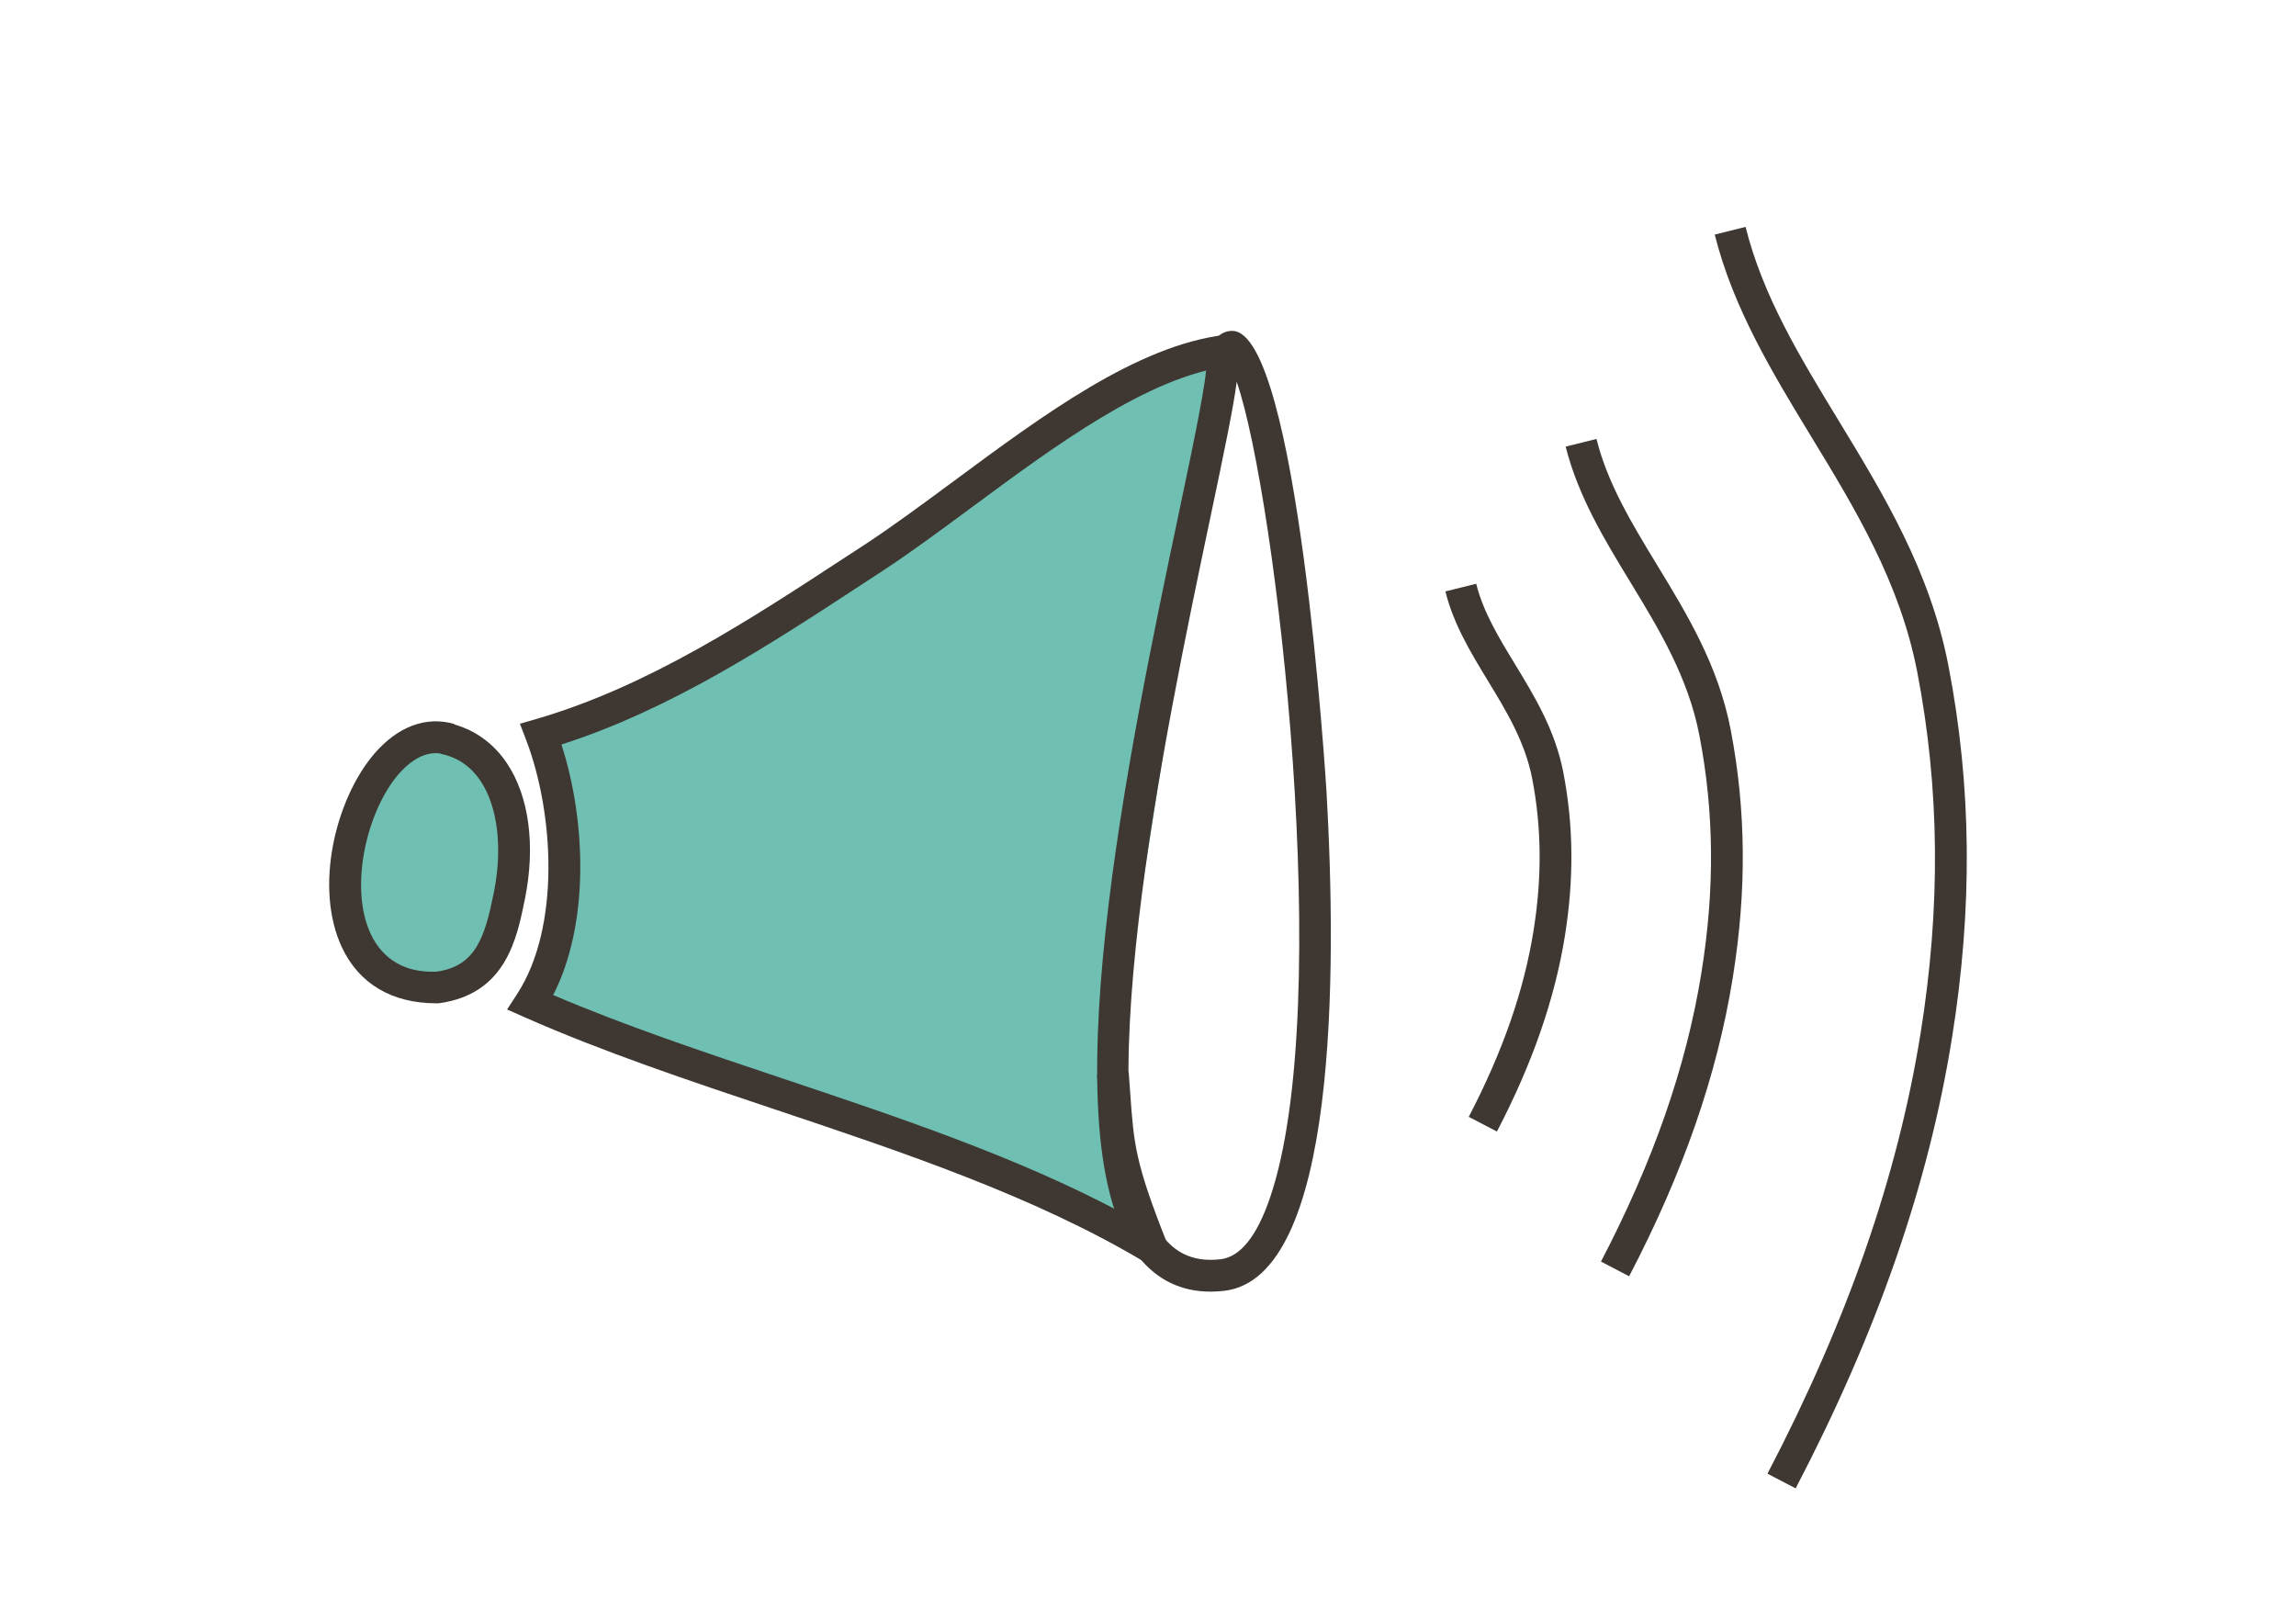
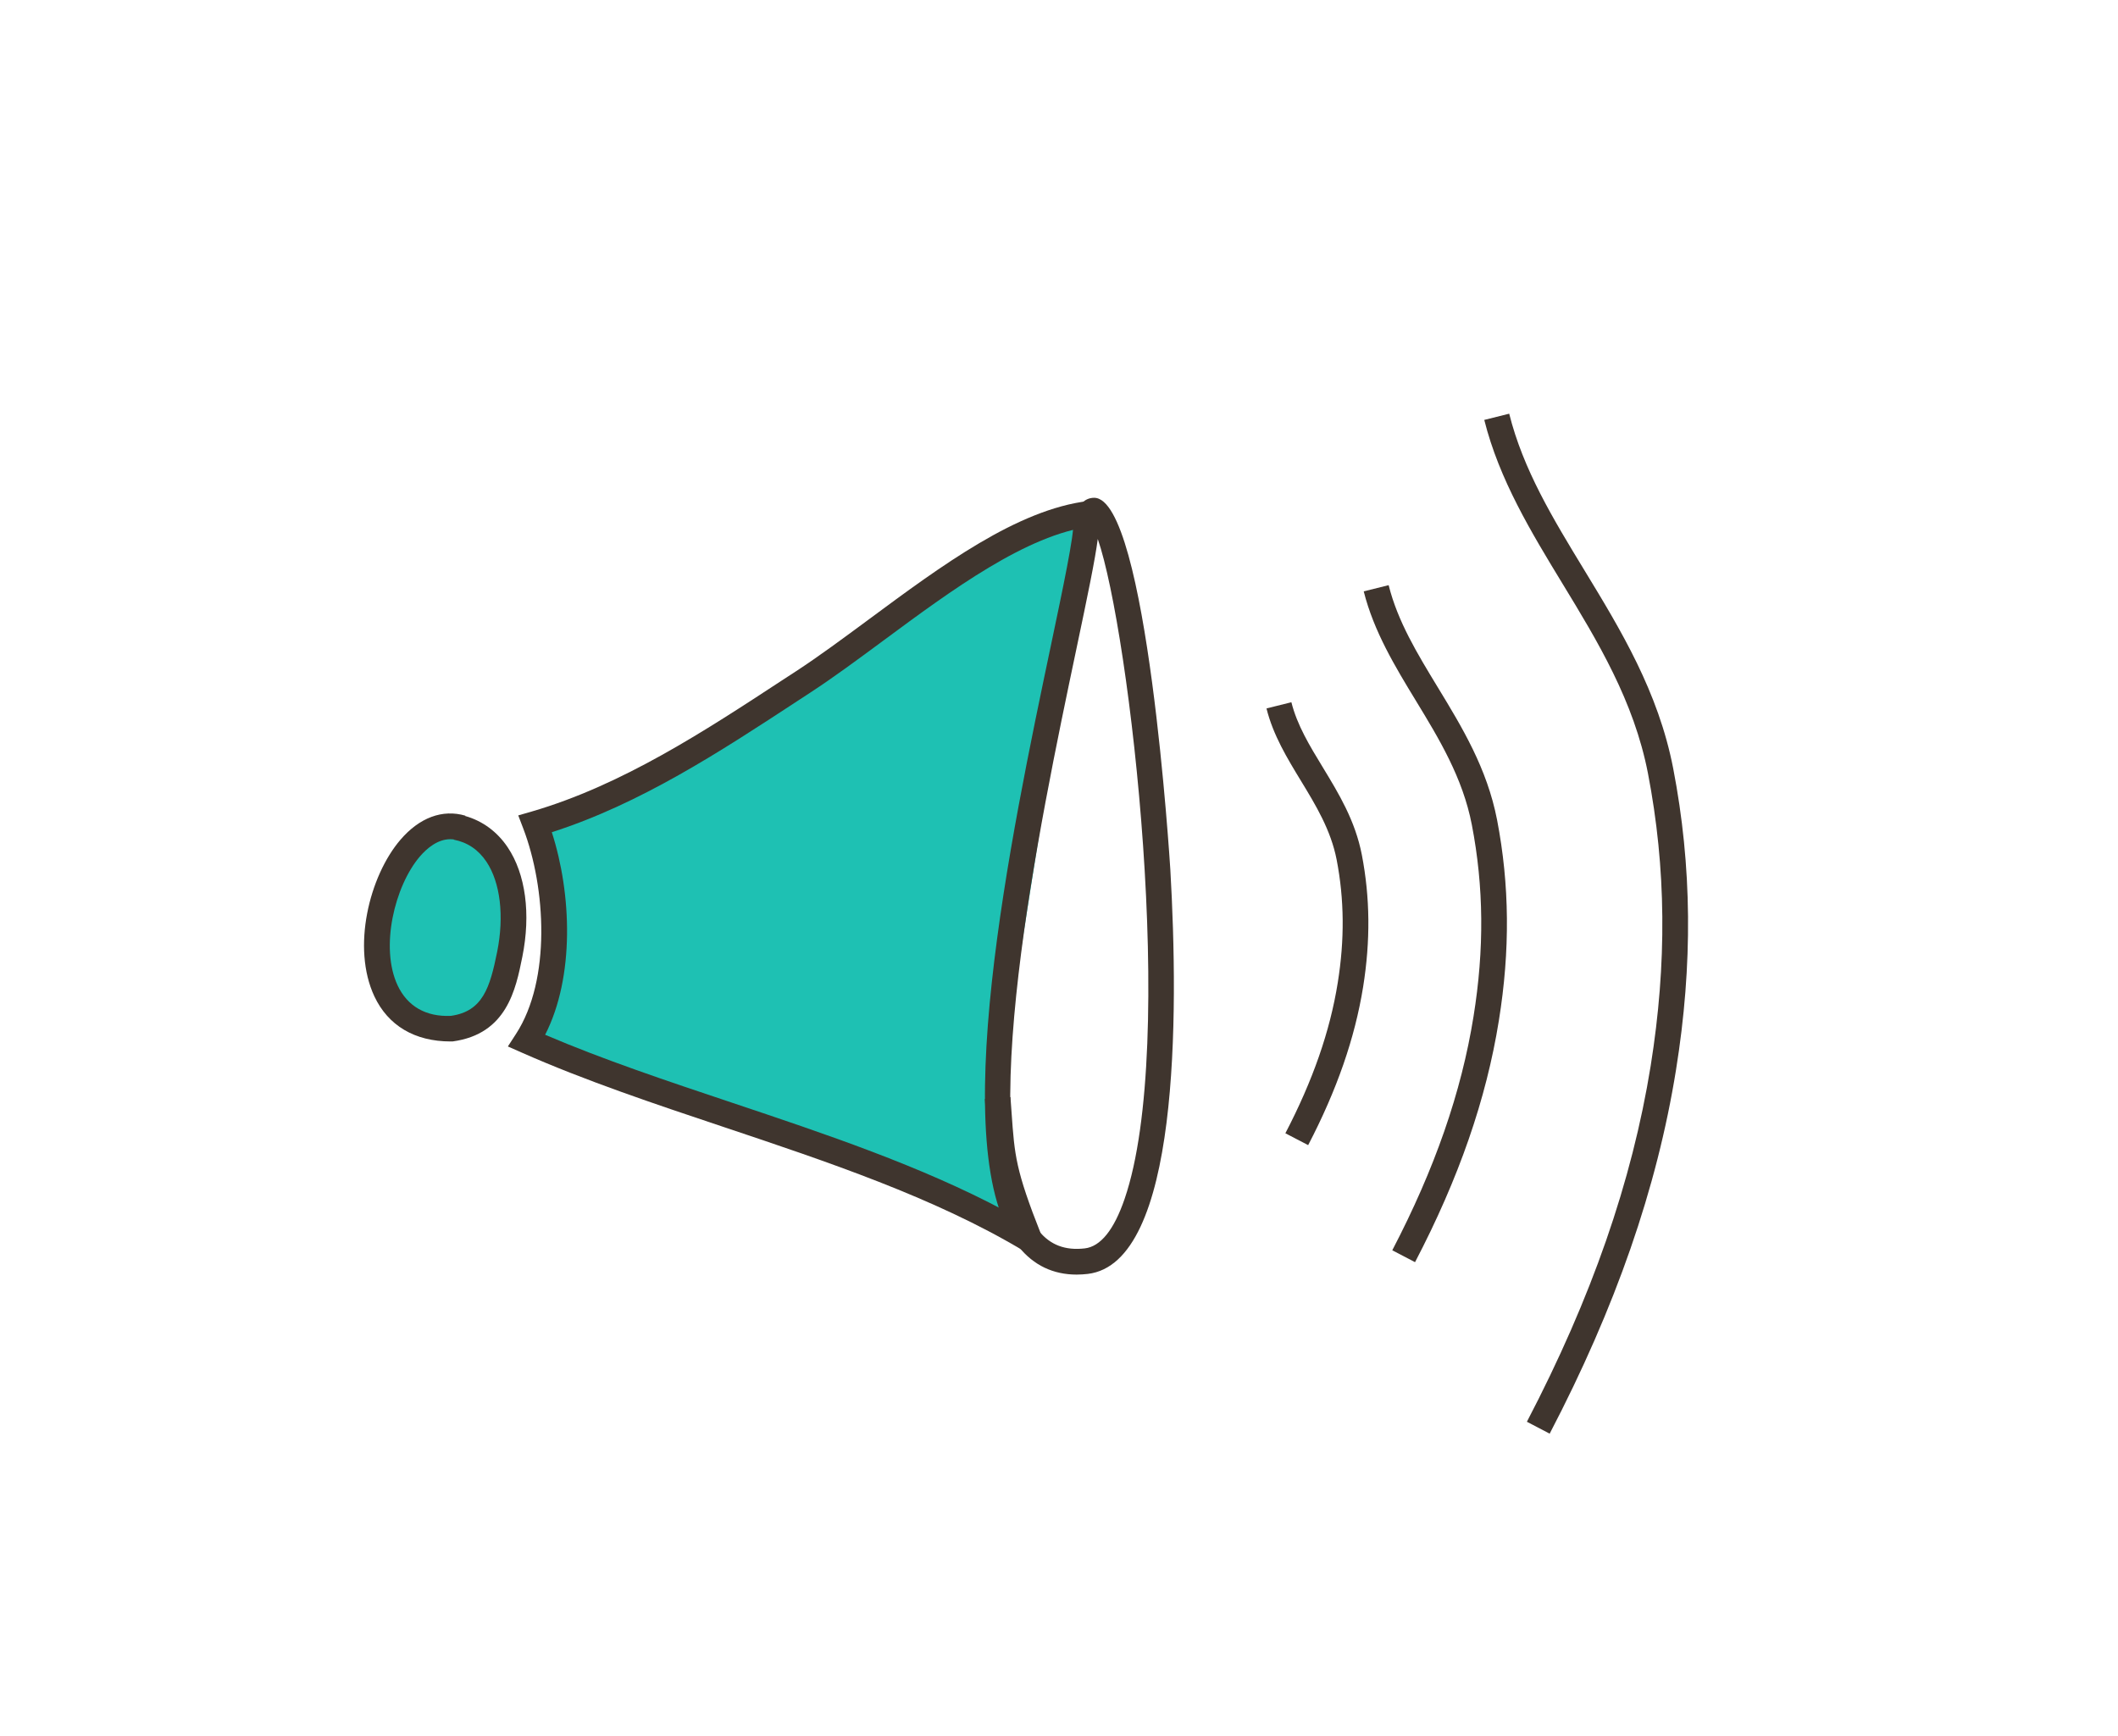
- <svg xmlns="http://www.w3.org/2000/svg" width="145.492" height="101.995" viewBox="0 0 145.492 101.995">
-   <path fill="#3F3832" d="M113.786 94.313L112 93.381c5.069-9.713 8.242-18.836 9.701-27.891 1.286-8.023 1.218-15.522-.214-22.931-1.099-5.665-3.946-10.345-6.703-14.873-2.434-4.002-4.953-8.139-6.125-12.821l1.954-.488c1.096 4.384 3.424 8.212 5.89 12.263 2.85 4.683 5.795 9.521 6.963 15.536 1.478 7.645 1.55 15.374.22 23.634-1.491 9.272-4.73 18.595-9.9 28.503z" />
-   <path fill="#3F3832" d="M103.234 80.872l-1.784-.931c3.329-6.384 5.414-12.377 6.368-18.326.849-5.26.806-10.173-.134-15.028-.71-3.679-2.577-6.748-4.383-9.716-1.623-2.665-3.297-5.424-4.089-8.571l1.953-.486c.712 2.847 2.241 5.356 3.857 8.015 1.896 3.115 3.857 6.339 4.641 10.378.982 5.089 1.028 10.233.141 15.729-.987 6.164-3.137 12.36-6.57 18.936zM94.857 71.7l-1.786-.93c2.15-4.13 3.496-7.985 4.105-11.796.543-3.379.515-6.532-.086-9.643-.453-2.329-1.647-4.29-2.803-6.19-1.068-1.756-2.174-3.567-2.696-5.666l1.952-.485c.45 1.797 1.428 3.404 2.463 5.103 1.247 2.053 2.54 4.175 3.059 6.857.646 3.346.679 6.726.101 10.345-.65 4.025-2.057 8.082-4.309 12.405z" />
-   <path fill="#6FC0B2" d="M77.733 22.22c-7.215.88-15.608 8.7-22.444 13.171-6.606 4.316-13.416 8.922-21.011 11.131 1.86 4.861 2.33 12.396-.66 17.004 12.34 5.462 27.722 8.592 39.372 15.547-2.286-5.779-2.139-6.672-2.472-11.064" />
-   <path fill="#3F3832" d="M75.013 81.451l-2.54-1.514c-6.926-4.136-15.32-6.943-23.439-9.662-5.344-1.787-10.873-3.639-15.822-5.831l-1.079-.477.642-.99c2.747-4.232 2.339-11.452.562-16.097l-.391-1.021 1.049-.302c7.066-2.057 13.506-6.271 19.728-10.349l1.015-.66c1.798-1.176 3.688-2.576 5.693-4.057 5.713-4.227 11.622-8.596 17.179-9.271l.245 1.995c-5.032.616-10.98 5.016-16.229 8.896-2.027 1.498-3.943 2.917-5.787 4.121l-1.011.661c-6.053 3.967-12.307 8.059-19.251 10.283 1.556 4.819 1.8 11.335-.524 15.875 4.573 1.952 9.465 3.589 14.621 5.315 7.302 2.445 14.822 4.961 21.396 8.467-1.169-3.297-1.268-4.689-1.467-7.526l-.086-1.224 2.006-.149.089 1.229c.236 3.354.313 4.484 2.314 9.537l1.087 2.751z" />
-   <path fill="#6FC0B2" d="M28.077 46.771c3.81.729 5.16 5.225 4.204 9.971-.52 2.591-1.134 5.361-4.601 5.834-9.945.148-5.381-17.55.837-15.73" />
-   <path fill="#3F3832" d="M27.647 63.575c-2.826 0-4.902-1.254-5.974-3.531-1.796-3.825-.396-9.433 2.038-12.274 1.492-1.742 3.301-2.413 5.088-1.891l-.009.026c1.362.387 2.506 1.229 3.328 2.451 1.409 2.095 1.825 5.225 1.15 8.583-.515 2.557-1.215 6.055-5.454 6.633-.054.003-.113.003-.167.003zm-.022-15.851c-.991 0-1.827.704-2.388 1.354-1.977 2.313-3.143 7.126-1.741 10.111.758 1.608 2.192 2.47 4.171 2.38 2.498-.349 3.064-2.217 3.628-5.023.563-2.8.247-5.439-.847-7.065-.629-.938-1.488-1.516-2.559-1.721l.003-.021a2.162 2.162 0 0 0-.267-.015z" />
+ <svg xmlns="http://www.w3.org/2000/svg" id="Capa_1" width="166" height="136" viewBox="0 0 166 136">
+   <style>.st0{fill:#1ec1b3}.st1{fill:#3f352e}</style>
+   <path class="st1" d="M121.457 112.359l-1.785-.933c5.069-9.713 8.242-18.836 9.701-27.891 1.286-8.023 1.218-15.522-.214-22.931-1.099-5.665-3.946-10.345-6.703-14.873-2.434-4.002-4.953-8.139-6.125-12.821l1.954-.488c1.096 4.384 3.424 8.212 5.89 12.263 2.85 4.683 5.795 9.521 6.963 15.536 1.478 7.645 1.55 15.374.22 23.634-1.492 9.273-4.731 18.596-9.901 28.504z" />
+   <path class="st1" d="M110.905 98.918l-1.784-.931c3.329-6.384 5.414-12.377 6.368-18.326.849-5.26.806-10.173-.134-15.028-.71-3.679-2.577-6.748-4.383-9.716-1.623-2.665-3.297-5.424-4.089-8.571l1.953-.486c.712 2.847 2.241 5.356 3.857 8.015 1.896 3.115 3.857 6.339 4.641 10.378.982 5.089 1.028 10.233.141 15.729-.987 6.164-3.136 12.36-6.57 18.936zM102.528 89.746l-1.786-.93c2.15-4.13 3.496-7.985 4.105-11.796.543-3.379.515-6.532-.086-9.643-.453-2.329-1.647-4.29-2.803-6.19-1.068-1.756-2.174-3.567-2.696-5.666l1.952-.485c.45 1.797 1.428 3.404 2.463 5.103 1.247 2.053 2.54 4.175 3.059 6.857.646 3.346.679 6.726.101 10.345-.649 4.025-2.057 8.082-4.309 12.405z" />
+   <path class="st0" d="M85.404 40.266c-7.215.88-15.608 8.7-22.444 13.171-6.606 4.316-13.416 8.922-21.011 11.131 1.86 4.861 2.33 12.396-.66 17.004 12.34 5.462 27.722 8.592 39.372 15.547-2.286-5.779-2.139-6.672-2.472-11.064" />
+   <path class="st1" d="M82.685 99.497l-2.54-1.514c-6.926-4.136-15.32-6.943-23.439-9.662-5.344-1.787-10.873-3.639-15.822-5.831l-1.079-.477.642-.99c2.747-4.232 2.339-11.452.562-16.097l-.391-1.021 1.049-.302c7.066-2.057 13.506-6.271 19.728-10.349l1.015-.66c1.798-1.176 3.688-2.576 5.693-4.057 5.713-4.227 11.622-8.596 17.179-9.271l.245 1.995c-5.032.616-10.98 5.016-16.229 8.896-2.027 1.498-3.943 2.917-5.787 4.121l-1.011.661c-6.053 3.967-12.307 8.059-19.251 10.283 1.556 4.819 1.8 11.335-.524 15.875 4.573 1.952 9.465 3.589 14.621 5.315 7.302 2.445 14.822 4.961 21.396 8.467-1.169-3.297-1.268-4.689-1.467-7.526l-.086-1.224 2.006-.149.089 1.229c.236 3.354.313 4.484 2.314 9.537l1.087 2.751z" />
+   <path class="st0" d="M35.748 64.817c3.81.729 5.16 5.225 4.204 9.971-.52 2.591-1.134 5.361-4.601 5.834-9.945.148-5.381-17.55.837-15.73" />
+   <path class="st1" d="M35.318 81.621c-2.826 0-4.902-1.254-5.974-3.531-1.796-3.825-.396-9.433 2.038-12.274 1.492-1.742 3.301-2.413 5.088-1.891l-.009.026c1.362.387 2.506 1.229 3.328 2.451 1.409 2.095 1.825 5.225 1.15 8.583-.515 2.557-1.215 6.055-5.454 6.633-.053.003-.113.003-.167.003zm-.022-15.851c-.991 0-1.827.704-2.388 1.354-1.977 2.313-3.143 7.126-1.741 10.111.758 1.608 2.192 2.47 4.171 2.38 2.498-.349 3.064-2.217 3.628-5.023.563-2.8.247-5.439-.847-7.065-.629-.938-1.488-1.516-2.559-1.721l.003-.021a1.964 1.964 0 0 0-.267-.015z" />
  <g>
-     <path fill="#3F3832" d="M76.715 81.846c-1.846 0-3.367-.729-4.526-2.157-5.892-7.256-.624-32.284 2.523-47.235.932-4.435 1.815-8.625 1.731-9.502l-.02-.205.062-.193c.334-1.054.873-1.587 1.599-1.587 4.164 0 5.95 28.846 5.97 29.138.661 11.475.704 30.854-6.477 31.689a7.821 7.821 0 0 1-.862.052zm1.653-57.651c-.211 1.623-.777 4.359-1.687 8.672-2.872 13.646-8.216 39.042-2.934 45.553.9 1.11 2.072 1.549 3.601 1.373 1.24-.145 2.292-1.451 3.125-3.884 4.152-12.121.403-44.458-2.105-51.714z" />
+     <path class="st1" d="M84.387 99.892c-1.846 0-3.367-.729-4.526-2.157-5.892-7.256-.624-32.284 2.523-47.235.932-4.435 1.815-8.625 1.731-9.502l-.02-.205.062-.193c.334-1.054.873-1.587 1.599-1.587 4.164 0 5.95 28.846 5.97 29.138.661 11.475.704 30.854-6.477 31.689a7.85 7.85 0 0 1-.862.052zm1.652-57.651c-.211 1.623-.777 4.359-1.687 8.672-2.872 13.646-8.216 39.042-2.934 45.553.9 1.11 2.072 1.549 3.601 1.373 1.24-.145 2.292-1.451 3.125-3.884 4.153-12.121.404-44.458-2.105-51.714z" />
  </g>
</svg>
